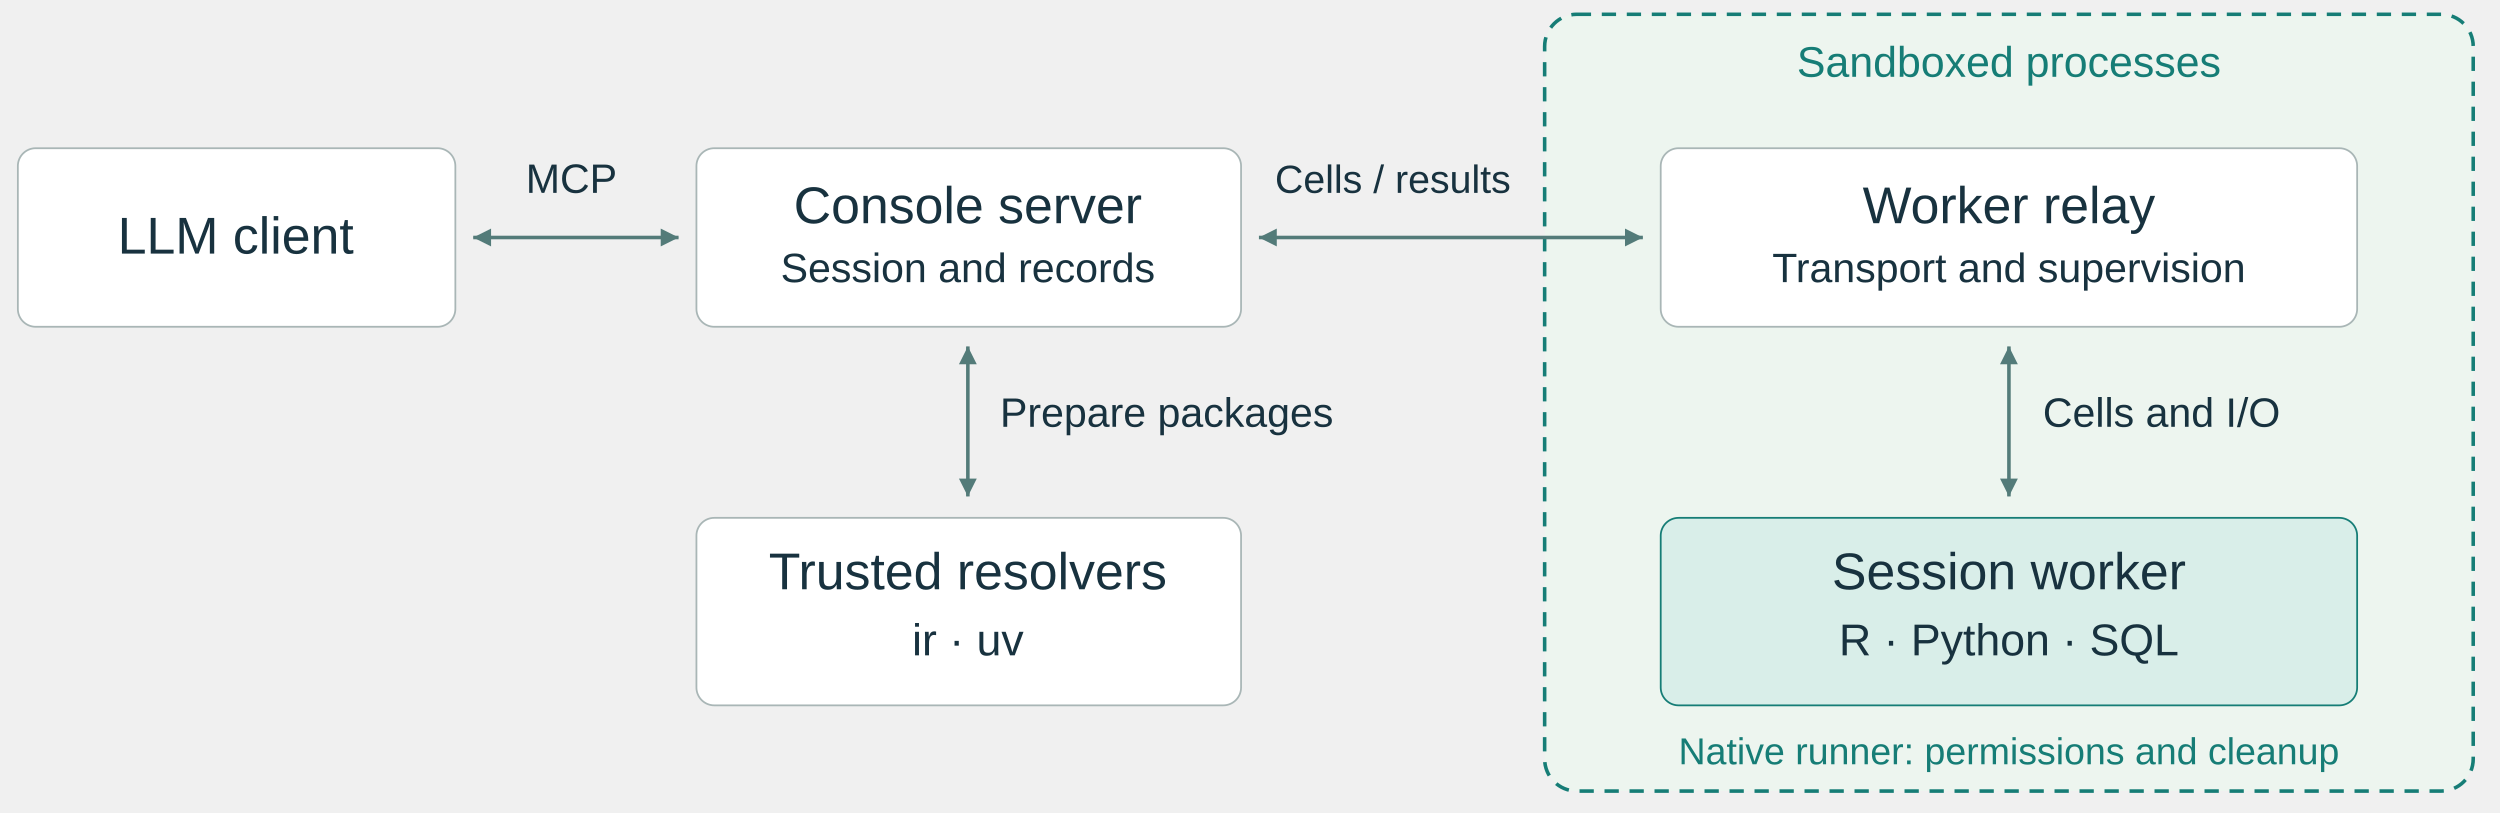
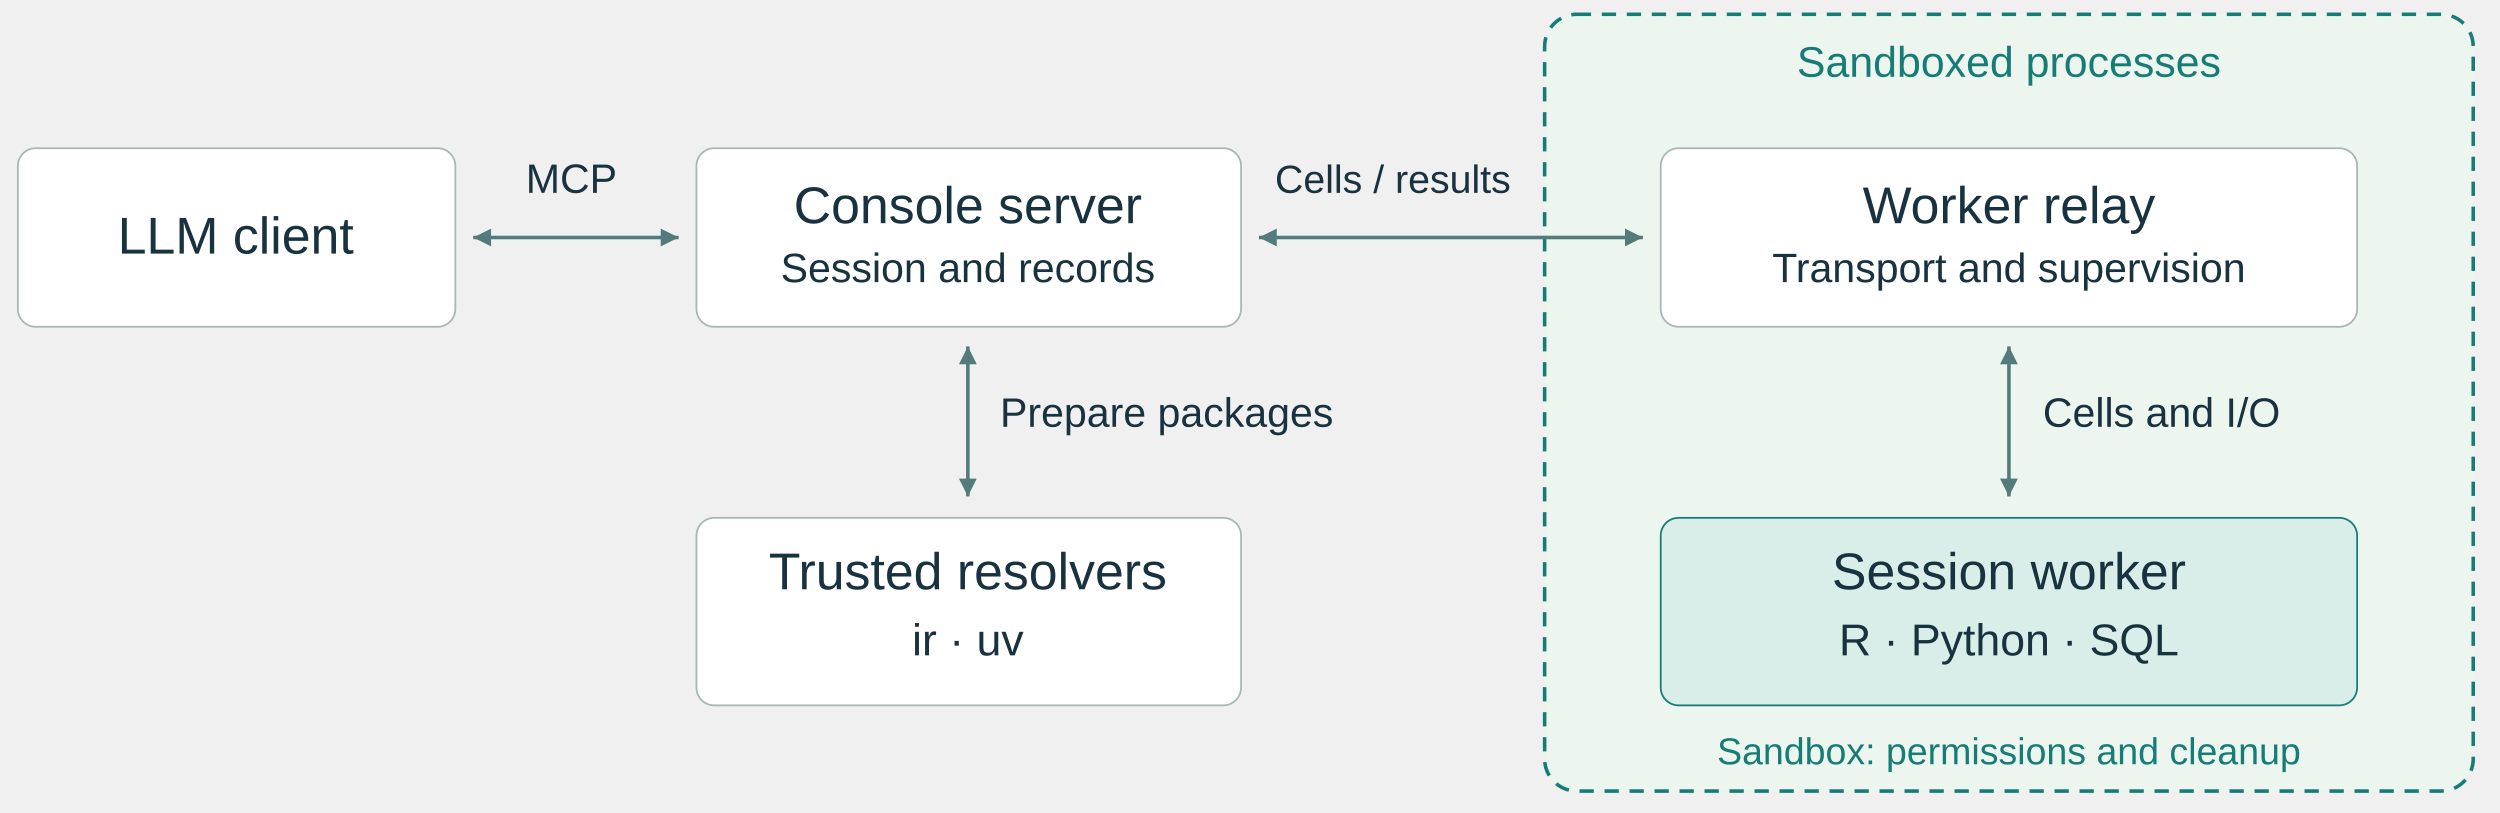
- <svg xmlns="http://www.w3.org/2000/svg" viewBox="0 0 1400 455" role="img" aria-label="The LLM client talks to the Console server. The server uses trusted resolver processes outside the sandbox and exchanges cells and results with the sandboxed relay and worker. The native runner enforces permissions and cleanup.">
+ <svg xmlns="http://www.w3.org/2000/svg" viewBox="0 0 1400 455" role="img" aria-label="The LLM client talks to the Console server. The server uses trusted resolver processes outside the sandbox and exchanges cells and results with the sandboxed relay and worker. The sandbox enforces permissions and cleanup.">
  <g font-family="Arial, sans-serif" fill="#18323f">
    <rect x="865" y="8" width="520" height="435" rx="18" fill="#edf5ef" stroke="#167d76" stroke-width="2" stroke-dasharray="8 6" />
    <text x="1125" y="43" text-anchor="middle" font-size="24" fill="#167d76">Sandboxed processes</text>
    <rect x="10" y="83" width="245" height="100" rx="10" fill="white" stroke="#a9b6b6" />
    <text x="132" y="142" text-anchor="middle" font-size="29">LLM client</text>
    <rect x="390" y="83" width="305" height="100" rx="10" fill="white" stroke="#a9b6b6" />
    <text x="542" y="125" text-anchor="middle" font-size="29">Console server</text>
    <text x="542" y="158" text-anchor="middle" font-size="23">Session and records</text>
    <path d="M265 133 H380" fill="none" stroke="#537b79" stroke-width="2" />
    <text x="320" y="108" text-anchor="middle" font-size="23">MCP</text>
    <rect x="930" y="83" width="390" height="100" rx="10" fill="white" stroke="#a9b6b6" />
    <text x="1125" y="125" text-anchor="middle" font-size="29">Worker relay</text>
    <text x="1125" y="158" text-anchor="middle" font-size="23">Transport and supervision</text>
    <path d="M705 133 H920" fill="none" stroke="#537b79" stroke-width="2" />
    <text x="780" y="108" text-anchor="middle" font-size="22">Cells / results</text>
    <rect x="930" y="290" width="390" height="105" rx="10" fill="#d9eee9" stroke="#167d76" />
    <text x="1125" y="330" text-anchor="middle" font-size="29">Session worker</text>
    <text x="1125" y="367" text-anchor="middle" font-size="25">R · Python · SQL</text>
    <path d="M1125 194 V278" fill="none" stroke="#537b79" stroke-width="2" />
    <text x="1144" y="239" font-size="23">Cells and I/O</text>
    <rect x="390" y="290" width="305" height="105" rx="10" fill="#fff" stroke="#a9b6b6" />
    <text x="542" y="330" text-anchor="middle" font-size="29">Trusted resolvers</text>
    <text x="542" y="367" text-anchor="middle" font-size="25">ir · uv</text>
    <path d="M542 194 V278" fill="none" stroke="#537b79" stroke-width="2" />
    <text x="560" y="239" font-size="23">Prepare packages</text>
-     <text x="1125" y="428" text-anchor="middle" font-size="21" fill="#167d76">Native runner: permissions and cleanup</text>
+     <text x="1125" y="428" text-anchor="middle" font-size="21" fill="#167d76">Sandbox: permissions and cleanup</text>
  </g>
  <g fill="#537b79">
    <path d="M265 133 l10 -5 v10 Z M380 133 l-10 -5 v10 Z M705 133 l10 -5 v10 Z M920 133 l-10 -5 v10 Z M1125 194 l-5 10 h10 Z M1125 278 l-5 -10 h10 Z M542 194 l-5 10 h10 Z M542 278 l-5 -10 h10 Z" />
  </g>
</svg>
